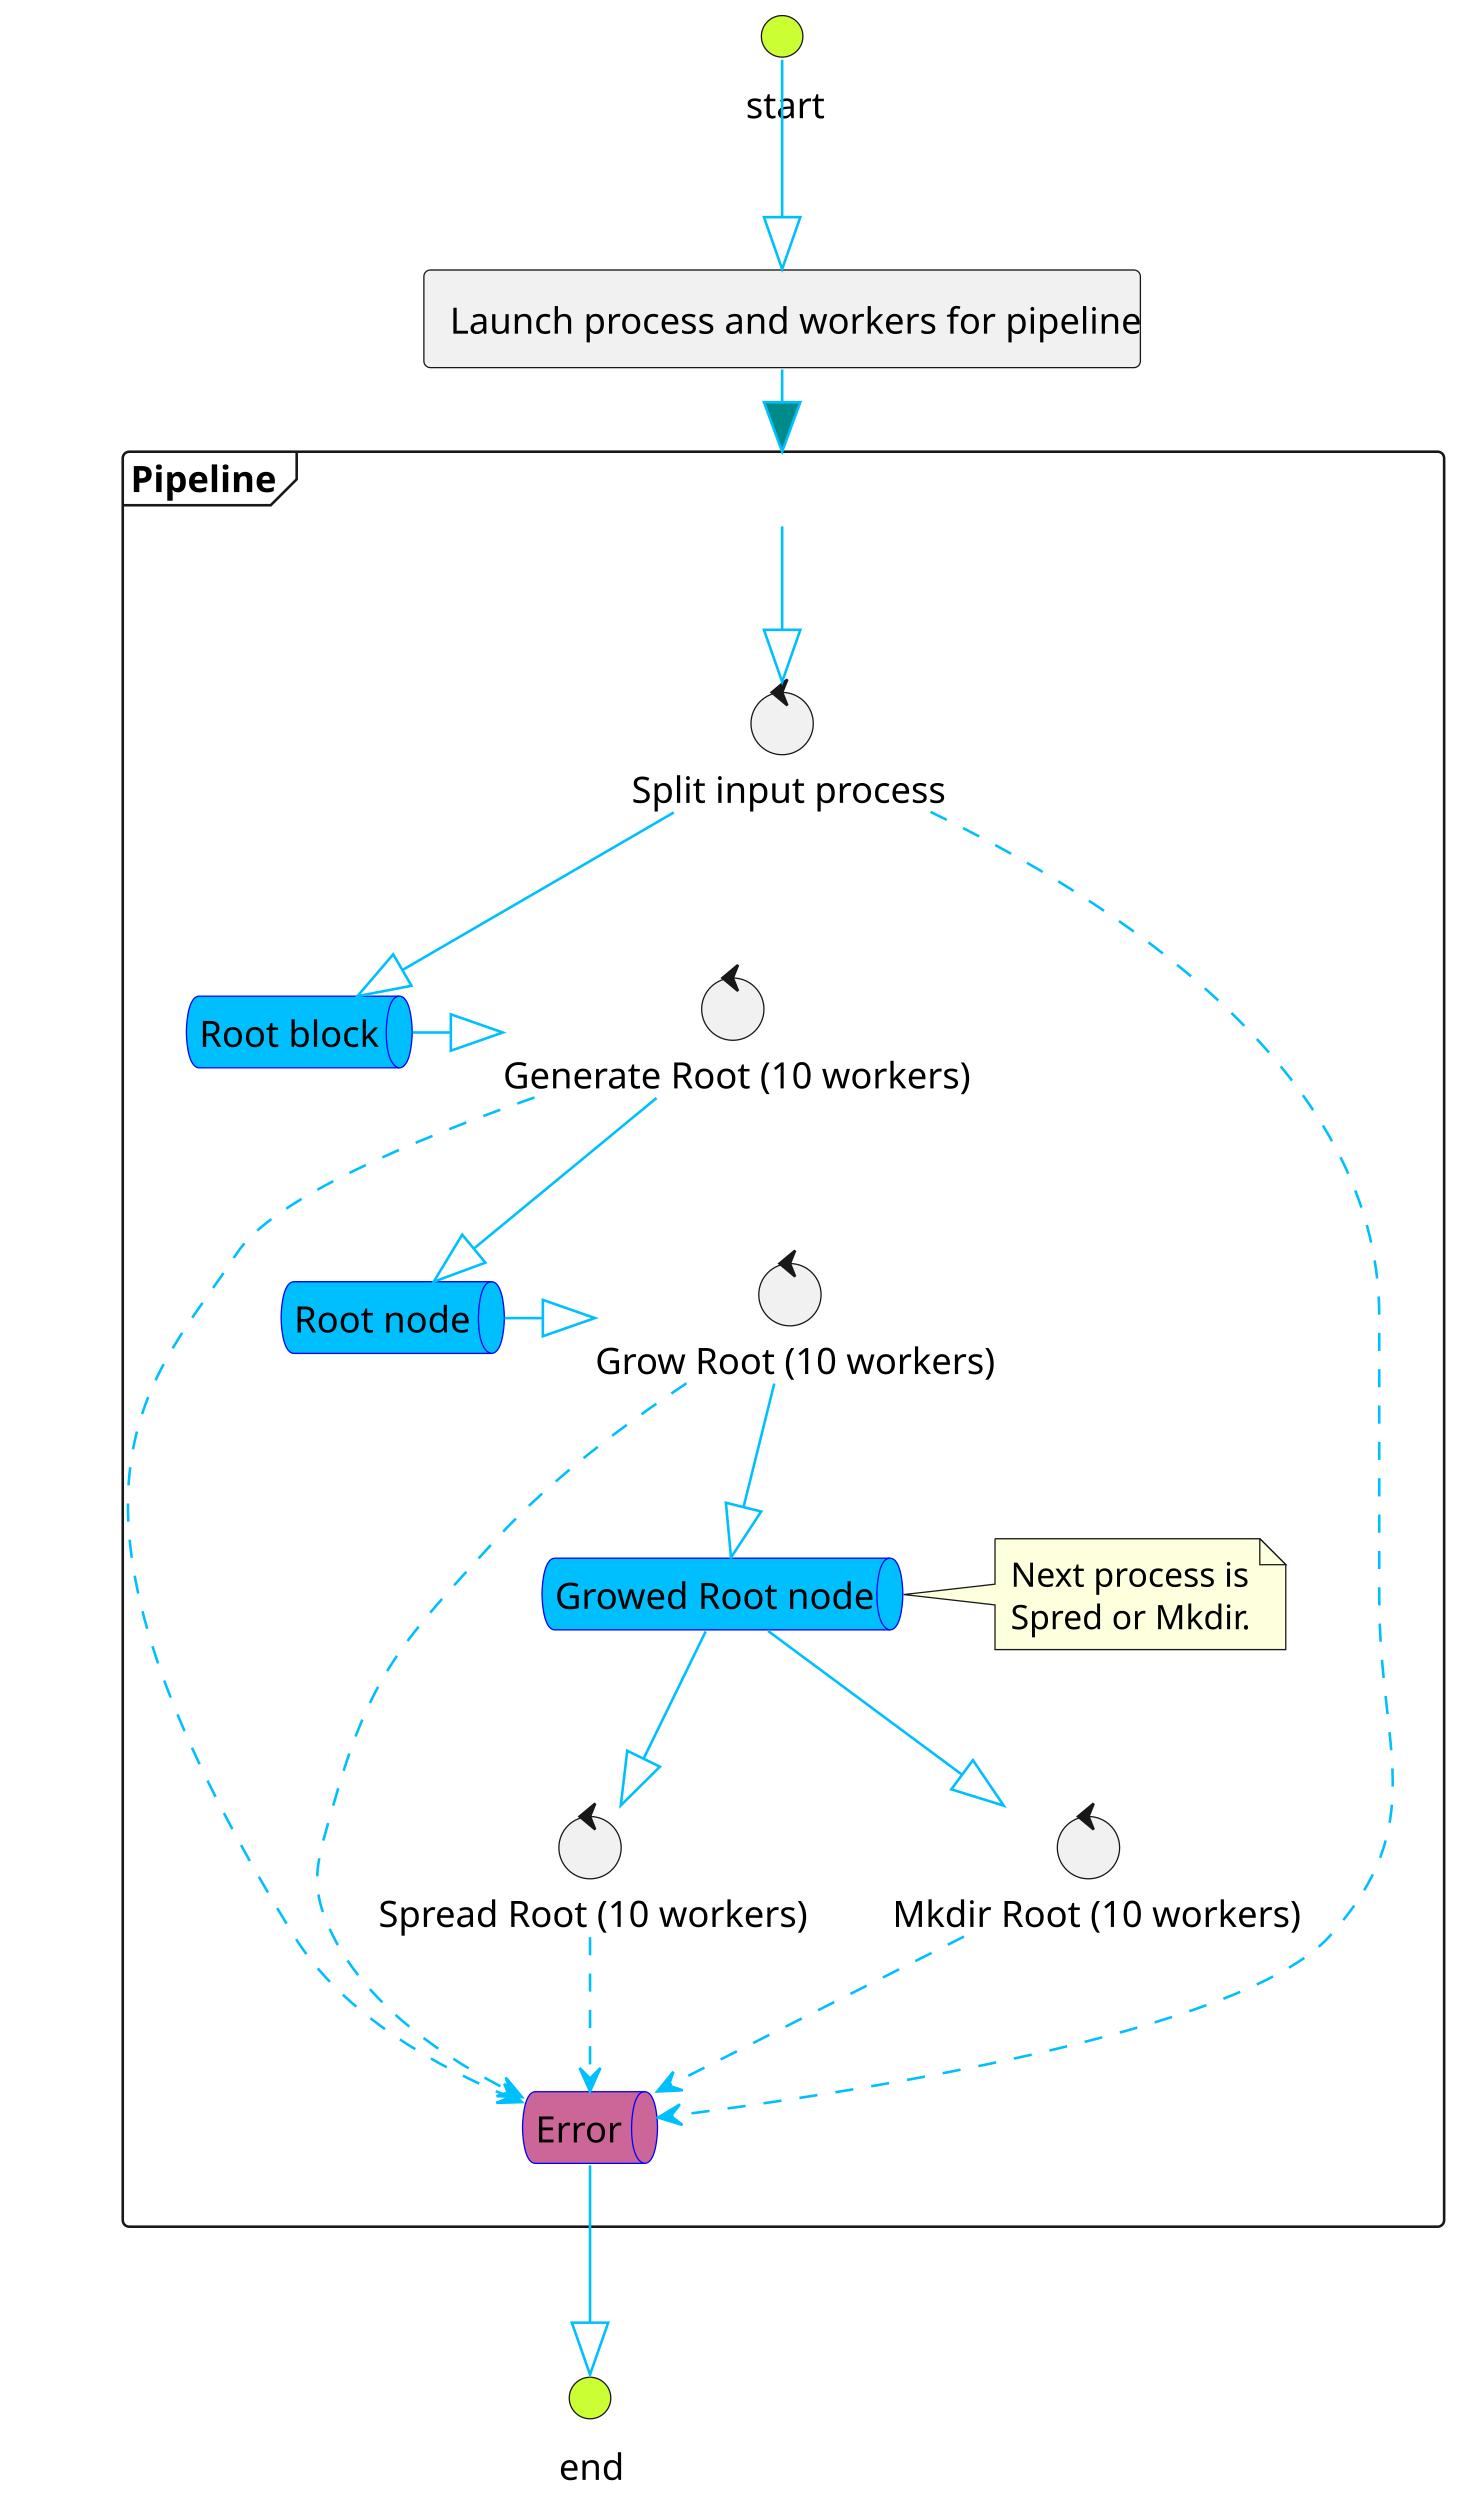
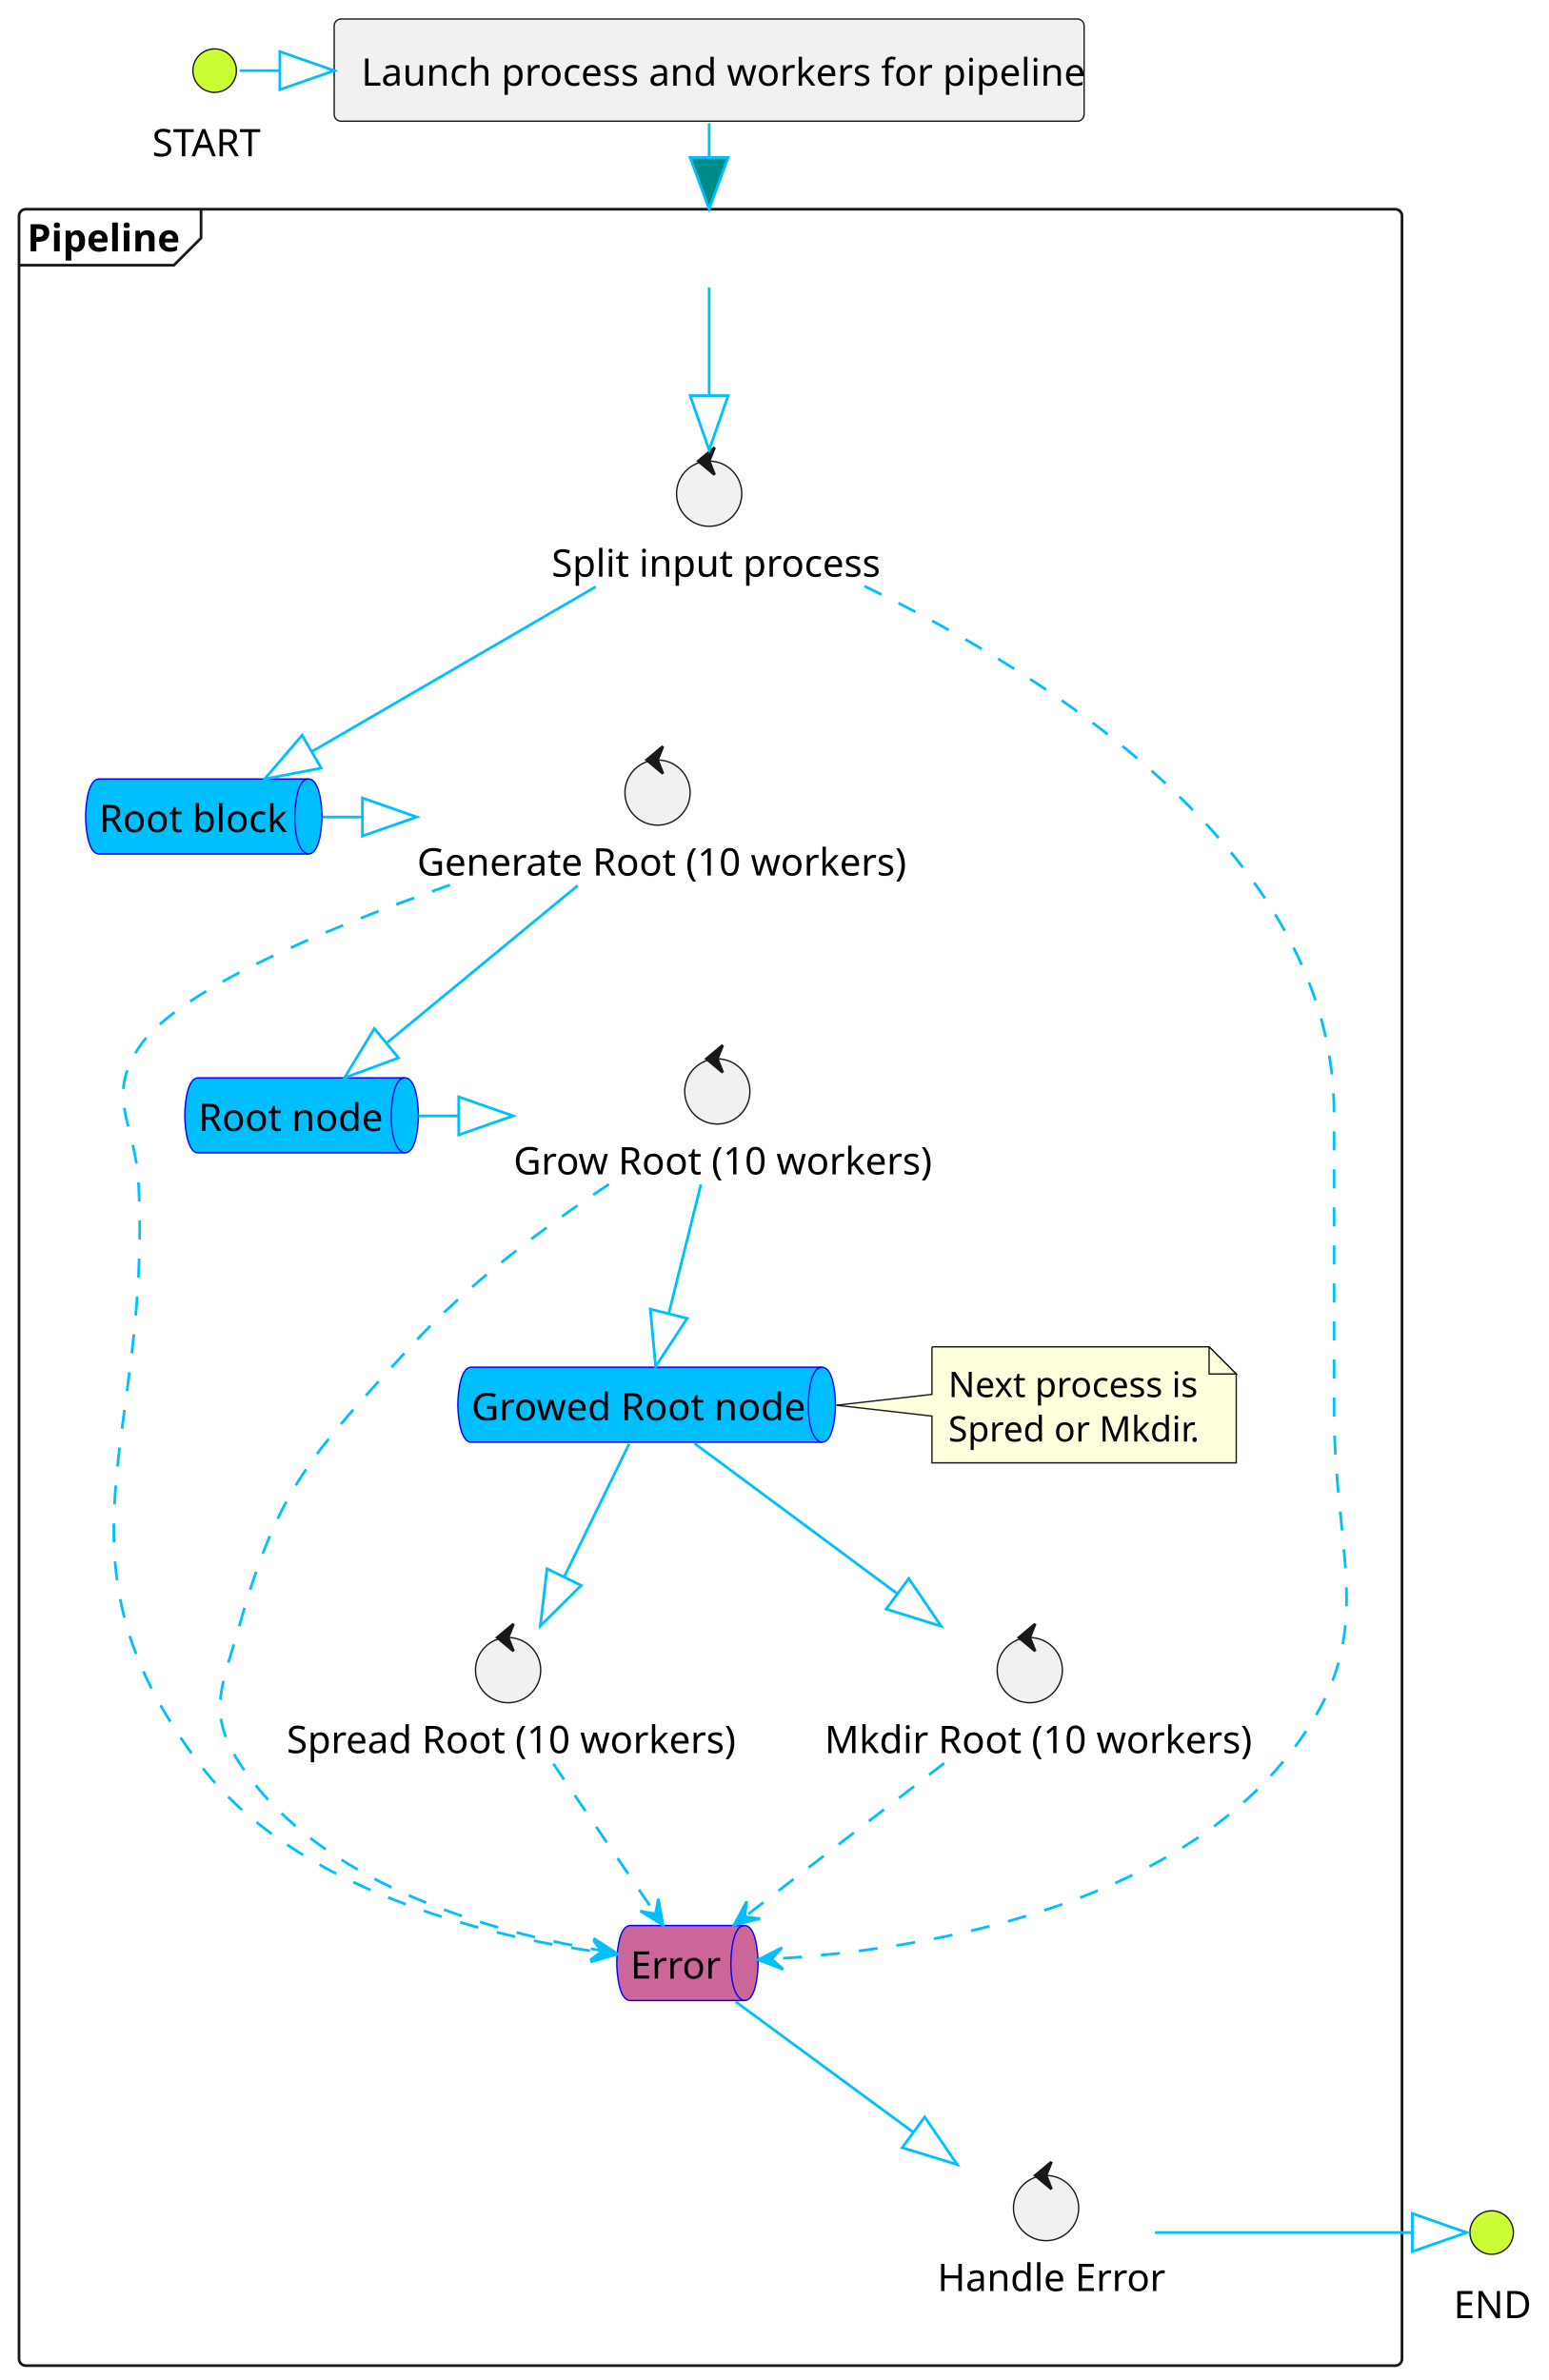
- <svg xmlns="http://www.w3.org/2000/svg" contentStyleType="text/css" height="963px" preserveAspectRatio="none" style="width:562px;height:963px;background:#008B8B;" version="1.1" viewBox="0 0 562 963" width="562px" zoomAndPan="magnify">
+ <svg xmlns="http://www.w3.org/2000/svg" contentStyleType="text/css" height="876px" preserveAspectRatio="none" style="width:570px;height:876px;background:#008B8B;" version="1.1" viewBox="0 0 570 876" width="570px" zoomAndPan="magnify">
  <defs />
  <g>
    <g id="cluster_pipeline">
-       <rect fill="none" height="683.72" rx="2.5" ry="2.5" style="stroke:#181818;stroke-width:1.0;" width="509" x="47.28" y="174" />
-       <path d="M114.28,174 L114.28,184.609 L104.28,194.609 L47.28,194.609 " fill="none" style="stroke:#181818;stroke-width:1.0;" />
-       <text fill="#000000" font-family="sans-serif" font-size="14" font-weight="bold" lengthAdjust="spacing" textLength="57" x="50.28" y="189.533">Pipeline</text>
+       <rect fill="none" height="793.72" rx="2.5" ry="2.5" style="stroke:#181818;stroke-width:1.0;" width="509" x="7" y="77" />
+       <path d="M74,77 L74,87.609 L64,97.609 L7,97.609 " fill="none" style="stroke:#181818;stroke-width:1.0;" />
+       <text fill="#000000" font-family="sans-serif" font-size="14" font-weight="bold" lengthAdjust="spacing" textLength="57" x="10" y="92.533">Pipeline</text>
    </g>
    <g id="elem_split_proc">
-       <ellipse cx="301.28" cy="278.72" fill="#F1F1F1" rx="12" ry="12" style="stroke:#181818;stroke-width:0.5;" />
-       <polygon fill="#181818" points="297.28,266.72,303.28,261.72,301.28,266.72,303.28,271.72,297.28,266.72" style="stroke:#181818;stroke-width:1.0;" />
-       <text fill="#000000" font-family="sans-serif" font-size="14" lengthAdjust="spacing" textLength="116" x="243.28" y="309.253">Split input process</text>
+       <ellipse cx="261" cy="181.72" fill="#F1F1F1" rx="12" ry="12" style="stroke:#181818;stroke-width:0.5;" />
+       <polygon fill="#181818" points="257,169.72,263,164.72,261,169.72,263,174.72,257,169.72" style="stroke:#181818;stroke-width:1.0;" />
+       <text fill="#000000" font-family="sans-serif" font-size="14" lengthAdjust="spacing" textLength="116" x="203" y="212.253">Split input process</text>
    </g>
    <g id="elem_generate_root_worker">
-       <ellipse cx="282.28" cy="388.72" fill="#F1F1F1" rx="12" ry="12" style="stroke:#181818;stroke-width:0.5;" />
-       <polygon fill="#181818" points="278.28,376.72,284.28,371.72,282.28,376.72,284.28,381.72,278.28,376.72" style="stroke:#181818;stroke-width:1.0;" />
-       <text fill="#000000" font-family="sans-serif" font-size="14" lengthAdjust="spacing" textLength="177" x="193.78" y="419.253">Generate Root (10 workers)</text>
+       <ellipse cx="242" cy="291.72" fill="#F1F1F1" rx="12" ry="12" style="stroke:#181818;stroke-width:0.5;" />
+       <polygon fill="#181818" points="238,279.72,244,274.72,242,279.72,244,284.72,238,279.72" style="stroke:#181818;stroke-width:1.0;" />
+       <text fill="#000000" font-family="sans-serif" font-size="14" lengthAdjust="spacing" textLength="177" x="153.5" y="322.253">Generate Root (10 workers)</text>
    </g>
    <g id="elem_grow_worker">
-       <ellipse cx="304.28" cy="498.72" fill="#F1F1F1" rx="12" ry="12" style="stroke:#181818;stroke-width:0.5;" />
-       <polygon fill="#181818" points="300.28,486.72,306.28,481.72,304.28,486.72,306.28,491.72,300.28,486.72" style="stroke:#181818;stroke-width:1.0;" />
-       <text fill="#000000" font-family="sans-serif" font-size="14" lengthAdjust="spacing" textLength="150" x="229.28" y="529.253">Grow Root (10 workers)</text>
+       <ellipse cx="264" cy="401.72" fill="#F1F1F1" rx="12" ry="12" style="stroke:#181818;stroke-width:0.5;" />
+       <polygon fill="#181818" points="260,389.72,266,384.72,264,389.72,266,394.72,260,389.72" style="stroke:#181818;stroke-width:1.0;" />
+       <text fill="#000000" font-family="sans-serif" font-size="14" lengthAdjust="spacing" textLength="150" x="189" y="432.253">Grow Root (10 workers)</text>
    </g>
    <g id="elem_spread_worker">
-       <ellipse cx="227.28" cy="711.72" fill="#F1F1F1" rx="12" ry="12" style="stroke:#181818;stroke-width:0.5;" />
-       <polygon fill="#181818" points="223.28,699.72,229.28,694.72,227.28,699.72,229.28,704.72,223.28,699.72" style="stroke:#181818;stroke-width:1.0;" />
-       <text fill="#000000" font-family="sans-serif" font-size="14" lengthAdjust="spacing" textLength="163" x="145.78" y="742.253">Spread Root (10 workers)</text>
+       <ellipse cx="187" cy="614.72" fill="#F1F1F1" rx="12" ry="12" style="stroke:#181818;stroke-width:0.5;" />
+       <polygon fill="#181818" points="183,602.72,189,597.72,187,602.72,189,607.72,183,602.72" style="stroke:#181818;stroke-width:1.0;" />
+       <text fill="#000000" font-family="sans-serif" font-size="14" lengthAdjust="spacing" textLength="163" x="105.5" y="645.253">Spread Root (10 workers)</text>
    </g>
    <g id="elem_mkdir_worker">
-       <ellipse cx="419.28" cy="711.72" fill="#F1F1F1" rx="12" ry="12" style="stroke:#181818;stroke-width:0.5;" />
-       <polygon fill="#181818" points="415.28,699.72,421.28,694.72,419.28,699.72,421.28,704.72,415.28,699.72" style="stroke:#181818;stroke-width:1.0;" />
-       <text fill="#000000" font-family="sans-serif" font-size="14" lengthAdjust="spacing" textLength="151" x="343.78" y="742.253">Mkdir Root (10 workers)</text>
+       <ellipse cx="379" cy="614.72" fill="#F1F1F1" rx="12" ry="12" style="stroke:#181818;stroke-width:0.5;" />
+       <polygon fill="#181818" points="375,602.72,381,597.72,379,602.72,381,607.72,375,602.72" style="stroke:#181818;stroke-width:1.0;" />
+       <text fill="#000000" font-family="sans-serif" font-size="14" lengthAdjust="spacing" textLength="151" x="303.5" y="645.253">Mkdir Root (10 workers)</text>
+     </g>
+     <g id="elem_error_handler">
+       <ellipse cx="385" cy="812.72" fill="#F1F1F1" rx="12" ry="12" style="stroke:#181818;stroke-width:0.5;" />
+       <polygon fill="#181818" points="381,800.72,387,795.72,385,800.72,387,805.72,381,800.72" style="stroke:#181818;stroke-width:1.0;" />
+       <text fill="#000000" font-family="sans-serif" font-size="14" lengthAdjust="spacing" textLength="80" x="345" y="843.253">Handle Error</text>
    </g>
    <g id="elem_split_q">
-       <path d="M76.78,383.72 L153.78,383.72 C158.78,383.72 158.78,397.525 158.78,397.525 C158.78,397.525 158.78,411.329 153.78,411.329 L76.78,411.329 C71.78,411.329 71.78,397.525 71.78,397.525 C71.78,397.525 71.78,383.72 76.78,383.72 " fill="#00BFFF" style="stroke:#0000FF;stroke-width:0.5;" />
-       <path d="M153.78,383.72 C148.78,383.72 148.78,397.525 148.78,397.525 C148.78,411.329 153.78,411.329 153.78,411.329 " fill="none" style="stroke:#0000FF;stroke-width:0.5;" />
-       <text fill="#000000" font-family="sans-serif" font-size="14" lengthAdjust="spacing" textLength="67" x="76.78" y="403.253">Root block</text>
+       <path d="M36.5,286.72 L113.5,286.72 C118.5,286.72 118.5,300.525 118.5,300.525 C118.5,300.525 118.5,314.329 113.5,314.329 L36.5,314.329 C31.5,314.329 31.5,300.525 31.5,300.525 C31.5,300.525 31.5,286.72 36.5,286.72 " fill="#00BFFF" style="stroke:#0000FF;stroke-width:0.5;" />
+       <path d="M113.5,286.72 C108.5,286.72 108.5,300.525 108.5,300.525 C108.5,314.329 113.5,314.329 113.5,314.329 " fill="none" style="stroke:#0000FF;stroke-width:0.5;" />
+       <text fill="#000000" font-family="sans-serif" font-size="14" lengthAdjust="spacing" textLength="67" x="36.5" y="306.253">Root block</text>
    </g>
    <g id="elem_root_q">
-       <path d="M113.28,493.72 L189.28,493.72 C194.28,493.72 194.28,507.525 194.28,507.525 C194.28,507.525 194.28,521.329 189.28,521.329 L113.28,521.329 C108.28,521.329 108.28,507.525 108.28,507.525 C108.28,507.525 108.28,493.72 113.28,493.72 " fill="#00BFFF" style="stroke:#0000FF;stroke-width:0.5;" />
-       <path d="M189.28,493.72 C184.28,493.72 184.28,507.525 184.28,507.525 C184.28,521.329 189.28,521.329 189.28,521.329 " fill="none" style="stroke:#0000FF;stroke-width:0.5;" />
-       <text fill="#000000" font-family="sans-serif" font-size="14" lengthAdjust="spacing" textLength="66" x="113.28" y="513.253">Root node</text>
+       <path d="M73,396.72 L149,396.72 C154,396.72 154,410.525 154,410.525 C154,410.525 154,424.329 149,424.329 L73,424.329 C68,424.329 68,410.525 68,410.525 C68,410.525 68,396.72 73,396.72 " fill="#00BFFF" style="stroke:#0000FF;stroke-width:0.5;" />
+       <path d="M149,396.72 C144,396.72 144,410.525 144,410.525 C144,424.329 149,424.329 149,424.329 " fill="none" style="stroke:#0000FF;stroke-width:0.5;" />
+       <text fill="#000000" font-family="sans-serif" font-size="14" lengthAdjust="spacing" textLength="66" x="73" y="416.253">Root node</text>
    </g>
    <g id="elem_growing_q">
-       <path d="M213.78,600.22 L342.78,600.22 C347.78,600.22 347.78,614.025 347.78,614.025 C347.78,614.025 347.78,627.829 342.78,627.829 L213.78,627.829 C208.78,627.829 208.78,614.025 208.78,614.025 C208.78,614.025 208.78,600.22 213.78,600.22 " fill="#00BFFF" style="stroke:#0000FF;stroke-width:0.5;" />
-       <path d="M342.78,600.22 C337.78,600.22 337.78,614.025 337.78,614.025 C337.78,627.829 342.78,627.829 342.78,627.829 " fill="none" style="stroke:#0000FF;stroke-width:0.5;" />
-       <text fill="#000000" font-family="sans-serif" font-size="14" lengthAdjust="spacing" textLength="119" x="213.78" y="619.753">Growed Root node</text>
+       <path d="M173.5,503.22 L302.5,503.22 C307.5,503.22 307.5,517.025 307.5,517.025 C307.5,517.025 307.5,530.829 302.5,530.829 L173.5,530.829 C168.5,530.829 168.5,517.025 168.5,517.025 C168.5,517.025 168.5,503.22 173.5,503.22 " fill="#00BFFF" style="stroke:#0000FF;stroke-width:0.5;" />
+       <path d="M302.5,503.22 C297.5,503.22 297.5,517.025 297.5,517.025 C297.5,530.829 302.5,530.829 302.5,530.829 " fill="none" style="stroke:#0000FF;stroke-width:0.5;" />
+       <text fill="#000000" font-family="sans-serif" font-size="14" lengthAdjust="spacing" textLength="119" x="173.5" y="522.753">Growed Root node</text>
    </g>
-     <g id="elem_GMN14">
-       <path d="M383.28,592.72 L383.28,610.22 L348.09,614.22 L383.28,618.22 L383.28,635.423 A0,0 0 0 0 383.28,635.423 L495.28,635.423 A0,0 0 0 0 495.28,635.423 L495.28,602.72 L485.28,592.72 L383.28,592.72 A0,0 0 0 0 383.28,592.72 " fill="#FEFFDD" style="stroke:#181818;stroke-width:0.5;" />
-       <path d="M485.28,592.72 L485.28,602.72 L495.28,602.72 L485.28,592.72 " fill="#FEFFDD" style="stroke:#181818;stroke-width:0.5;" />
-       <text fill="#000000" font-family="sans-serif" font-size="13" lengthAdjust="spacing" textLength="91" x="389.28" y="611.215">Next process is</text>
-       <text fill="#000000" font-family="sans-serif" font-size="13" lengthAdjust="spacing" textLength="89" x="389.28" y="627.567">Spred or Mkdir.</text>
+     <g id="elem_GMN15">
+       <path d="M343,495.72 L343,513.22 L307.81,517.22 L343,521.22 L343,538.423 A0,0 0 0 0 343,538.423 L455,538.423 A0,0 0 0 0 455,538.423 L455,505.72 L445,495.72 L343,495.72 A0,0 0 0 0 343,495.72 " fill="#FEFFDD" style="stroke:#181818;stroke-width:0.5;" />
+       <path d="M445,495.72 L445,505.72 L455,505.72 L445,495.72 " fill="#FEFFDD" style="stroke:#181818;stroke-width:0.5;" />
+       <text fill="#000000" font-family="sans-serif" font-size="13" lengthAdjust="spacing" textLength="91" x="349" y="514.215">Next process is</text>
+       <text fill="#000000" font-family="sans-serif" font-size="13" lengthAdjust="spacing" textLength="89" x="349" y="530.567">Spred or Mkdir.</text>
    </g>
    <g id="elem_err">
-       <path d="M206.28,805.72 L248.28,805.72 C253.28,805.72 253.28,819.525 253.28,819.525 C253.28,819.525 253.28,833.329 248.28,833.329 L206.28,833.329 C201.28,833.329 201.28,819.525 201.28,819.525 C201.28,819.525 201.28,805.72 206.28,805.72 " fill="#CC6699" style="stroke:#0000FF;stroke-width:0.5;" />
-       <path d="M248.28,805.72 C243.28,805.72 243.28,819.525 243.28,819.525 C243.28,833.329 248.28,833.329 248.28,833.329 " fill="none" style="stroke:#0000FF;stroke-width:0.5;" />
-       <text fill="#000000" font-family="sans-serif" font-size="14" lengthAdjust="spacing" textLength="32" x="206.28" y="825.253">Error</text>
+       <path d="M232,708.72 L274,708.72 C279,708.72 279,722.525 279,722.525 C279,722.525 279,736.329 274,736.329 L232,736.329 C227,736.329 227,722.525 227,722.525 C227,722.525 227,708.72 232,708.72 " fill="#CC6699" style="stroke:#0000FF;stroke-width:0.5;" />
+       <path d="M274,708.72 C269,708.72 269,722.525 269,722.525 C269,736.329 274,736.329 274,736.329 " fill="none" style="stroke:#0000FF;stroke-width:0.5;" />
+       <text fill="#000000" font-family="sans-serif" font-size="14" lengthAdjust="spacing" textLength="32" x="232" y="728.253">Error</text>
    </g>
    <g id="elem_start">
-       <ellipse cx="301.28" cy="14" fill="#CCFF33" rx="8" ry="8" style="stroke:#181818;stroke-width:0.5;" />
-       <text fill="#000000" font-family="sans-serif" font-size="14" lengthAdjust="spacing" textLength="28" x="287.28" y="45.533">start</text>
+       <ellipse cx="79" cy="26" fill="#CCFF33" rx="8" ry="8" style="stroke:#181818;stroke-width:0.5;" />
+       <text fill="#000000" font-family="sans-serif" font-size="14" lengthAdjust="spacing" textLength="46" x="56" y="57.533">START</text>
    </g>
    <g id="elem_init">
-       <rect fill="#F1F1F1" height="37.609" rx="2.5" ry="2.5" style="stroke:#181818;stroke-width:0.5;" width="276" x="163.28" y="104" />
-       <text fill="#000000" font-family="sans-serif" font-size="14" lengthAdjust="spacing" textLength="256" x="173.28" y="128.533">Launch process and workers for pipeline</text>
+       <rect fill="#F1F1F1" height="37.609" rx="2.5" ry="2.5" style="stroke:#181818;stroke-width:0.5;" width="276" x="123" y="7" />
+       <text fill="#000000" font-family="sans-serif" font-size="14" lengthAdjust="spacing" textLength="256" x="133" y="31.533">Launch process and workers for pipeline</text>
    </g>
    <g id="elem_end">
-       <ellipse cx="227.28" cy="923.72" fill="#CCFF33" rx="8" ry="8" style="stroke:#181818;stroke-width:0.5;" />
-       <text fill="#000000" font-family="sans-serif" font-size="14" lengthAdjust="spacing" textLength="24" x="215.28" y="955.253">end</text>
+       <ellipse cx="549" cy="821.72" fill="#CCFF33" rx="8" ry="8" style="stroke:#181818;stroke-width:0.5;" />
+       <text fill="#000000" font-family="sans-serif" font-size="14" lengthAdjust="spacing" textLength="28" x="535" y="853.253">END</text>
    </g>
    <g id="link_start_init">
-       <path d="M301.28,23.04 C301.28,35.8 301.28,61.49 301.28,83.49 " fill="none" id="start-to-init" style="stroke:#00BFFF;stroke-width:1.0;" />
-       <polygon fill="none" points="308.28,83.66,301.28,103.66,294.28,83.66,308.28,83.66" style="stroke:#00BFFF;stroke-width:1.0;" />
+       <path d="M88.24,26 C93.13,26 98.02,26 102.9,26 " fill="none" id="start-to-init" style="stroke:#00BFFF;stroke-width:1.0;" />
+       <polygon fill="none" points="103,19,123,26,103,33,103,19" style="stroke:#00BFFF;stroke-width:1.0;" />
    </g>
    <g id="link_init_pipeline">
-       <path d="M301.28,142.33 C301.28,147.87 301.28,154.189 301.28,160.584 C301.28,163.782 301.28,166.999 301.28,170.147 C301.28,170.934 301.28,171.717 301.28,172.494 C301.28,172.883 301.28,173.27 301.28,173.655 C301.28,173.752 301.28,173.848 301.28,173.944 " fill="none" id="init-to-pipeline" style="stroke:#00BFFF;stroke-width:1.0;" />
-       <polygon fill="#008B8B" points="301.28,173.944,308.28,154.944,294.28,154.944,301.28,173.944" style="stroke:#00BFFF;stroke-width:1.0;" />
+       <path d="M261,45.33 C261,50.87 261,57.189 261,63.584 C261,66.782 261,69.999 261,73.147 C261,73.934 261,74.717 261,75.494 C261,75.883 261,76.27 261,76.656 C261,76.752 261,76.848 261,76.944 " fill="none" id="init-to-pipeline" style="stroke:#00BFFF;stroke-width:1.0;" />
+       <polygon fill="#008B8B" points="261,76.944,268,57.944,254,57.944,261,76.944" style="stroke:#00BFFF;stroke-width:1.0;" />
    </g>
    <g id="link_pipeline_split_proc">
-       <path d="M301.28,202.78 C301.28,203.98 301.28,222.83 301.28,242.35 " fill="none" id="pipeline-to-split_proc" style="stroke:#00BFFF;stroke-width:1.0;" />
-       <polygon fill="none" points="308.28,242.62,301.28,262.62,294.28,242.62,308.28,242.62" style="stroke:#00BFFF;stroke-width:1.0;" />
+       <path d="M261,105.78 C261,106.98 261,125.83 261,145.35 " fill="none" id="pipeline-to-split_proc" style="stroke:#00BFFF;stroke-width:1.0;" />
+       <polygon fill="none" points="268,145.62,261,165.62,254,145.62,268,145.62" style="stroke:#00BFFF;stroke-width:1.0;" />
    </g>
    <g id="link_split_proc_split_q">
-       <path d="M259.54,312.96 C228.32,331.09 185.89,355.72 155.13,373.58 " fill="none" id="split_proc-to-split_q" style="stroke:#00BFFF;stroke-width:1.0;" />
-       <polygon fill="none" points="158.5,379.72,137.69,383.71,151.47,367.61,158.5,379.72" style="stroke:#00BFFF;stroke-width:1.0;" />
+       <path d="M219.26,215.96 C188.04,234.09 145.61,258.72 114.85,276.58 " fill="none" id="split_proc-to-split_q" style="stroke:#00BFFF;stroke-width:1.0;" />
+       <polygon fill="none" points="118.22,282.72,97.41,286.71,111.19,270.61,118.22,282.72" style="stroke:#00BFFF;stroke-width:1.0;" />
    </g>
    <g id="link_split_q_generate_root_worker">
-       <path d="M158.99,397.72 C163.86,397.72 168.74,397.72 173.62,397.72 " fill="none" id="split_q-to-generate_root_worker" style="stroke:#00BFFF;stroke-width:1.0;" />
-       <polygon fill="none" points="173.66,390.72,193.66,397.72,173.66,404.72,173.66,390.72" style="stroke:#00BFFF;stroke-width:1.0;" />
+       <path d="M118.71,300.72 C123.58,300.72 128.46,300.72 133.34,300.72 " fill="none" id="split_q-to-generate_root_worker" style="stroke:#00BFFF;stroke-width:1.0;" />
+       <polygon fill="none" points="133.38,293.72,153.38,300.72,133.38,307.72,133.38,293.72" style="stroke:#00BFFF;stroke-width:1.0;" />
    </g>
    <g id="link_generate_root_worker_root_q">
-       <path d="M252.88,422.96 C232.03,440.15 204.09,463.18 182.78,480.75 " fill="none" id="generate_root_worker-to-root_q" style="stroke:#00BFFF;stroke-width:1.0;" />
-       <polygon fill="none" points="186.95,486.38,167.07,493.71,178.04,475.58,186.95,486.38" style="stroke:#00BFFF;stroke-width:1.0;" />
+       <path d="M212.6,325.96 C191.75,343.15 163.81,366.18 142.5,383.75 " fill="none" id="generate_root_worker-to-root_q" style="stroke:#00BFFF;stroke-width:1.0;" />
+       <polygon fill="none" points="146.67,389.38,126.79,396.71,137.76,378.58,146.67,389.38" style="stroke:#00BFFF;stroke-width:1.0;" />
    </g>
    <g id="link_root_q_grow_worker">
-       <path d="M194.31,507.72 C199.2,507.72 204.1,507.72 208.99,507.72 " fill="none" id="root_q-to-grow_worker" style="stroke:#00BFFF;stroke-width:1.0;" />
-       <polygon fill="none" points="209.11,500.72,229.11,507.72,209.11,514.72,209.11,500.72" style="stroke:#00BFFF;stroke-width:1.0;" />
+       <path d="M154.03,410.72 C158.92,410.72 163.82,410.72 168.71,410.72 " fill="none" id="root_q-to-grow_worker" style="stroke:#00BFFF;stroke-width:1.0;" />
+       <polygon fill="none" points="168.83,403.72,188.83,410.72,168.83,417.72,168.83,403.72" style="stroke:#00BFFF;stroke-width:1.0;" />
    </g>
    <g id="link_grow_worker_growing_q">
-       <path d="M298.25,532.96 C294.74,547.05 290.27,565.02 286.45,580.37 " fill="none" id="grow_worker-to-growing_q" style="stroke:#00BFFF;stroke-width:1.0;" />
-       <polygon fill="none" points="293.2,582.24,281.58,599.96,279.62,578.86,293.2,582.24" style="stroke:#00BFFF;stroke-width:1.0;" />
+       <path d="M257.97,435.96 C254.46,450.05 249.99,468.02 246.17,483.37 " fill="none" id="grow_worker-to-growing_q" style="stroke:#00BFFF;stroke-width:1.0;" />
+       <polygon fill="none" points="252.92,485.24,241.3,502.96,239.34,481.86,252.92,485.24" style="stroke:#00BFFF;stroke-width:1.0;" />
    </g>
    <g id="link_growing_q_spread_worker">
-       <path d="M271.82,628.45 C265.8,640.8 256.48,659.89 247.92,677.42 " fill="none" id="growing_q-to-spread_worker" style="stroke:#00BFFF;stroke-width:1.0;" />
-       <polygon fill="none" points="254.19,680.54,239.13,695.45,241.61,674.4,254.19,680.54" style="stroke:#00BFFF;stroke-width:1.0;" />
+       <path d="M231.54,531.45 C225.52,543.8 216.2,562.89 207.64,580.42 " fill="none" id="growing_q-to-spread_worker" style="stroke:#00BFFF;stroke-width:1.0;" />
+       <polygon fill="none" points="213.91,583.54,198.85,598.45,201.33,577.4,213.91,583.54" style="stroke:#00BFFF;stroke-width:1.0;" />
    </g>
    <g id="link_growing_q_mkdir_worker">
-       <path d="M295.85,628.24 C314.44,642.02 344.61,664.38 370.46,683.54 " fill="none" id="growing_q-to-mkdir_worker" style="stroke:#00BFFF;stroke-width:1.0;" />
-       <polygon fill="none" points="374.76,678.01,386.66,695.55,366.43,689.26,374.76,678.01" style="stroke:#00BFFF;stroke-width:1.0;" />
+       <path d="M255.57,531.24 C274.16,545.02 304.33,567.38 330.18,586.54 " fill="none" id="growing_q-to-mkdir_worker" style="stroke:#00BFFF;stroke-width:1.0;" />
+       <polygon fill="none" points="334.48,581.01,346.38,598.55,326.15,592.26,334.48,581.01" style="stroke:#00BFFF;stroke-width:1.0;" />
    </g>
    <g id="link_split_proc_err">
-       <path d="M358.43,312.74 C426.55,345.64 531.28,411.68 531.28,506.72 C531.28,506.72 531.28,506.72 531.28,615.22 C531.28,673.83 551.47,702.13 512.28,745.72 C478.33,783.48 325.21,806.62 258.5,815.07 " fill="none" id="split_proc-to-err" style="stroke:#00BFFF;stroke-width:1.0;stroke-dasharray:7.0,7.0;" />
-       <polygon fill="#00BFFF" points="253.47,815.7,262.901,818.539,258.43,815.073,261.897,810.603,253.47,815.7" style="stroke:#00BFFF;stroke-width:1.0;" />
+       <path d="M318.15,215.74 C386.27,248.64 491,314.68 491,409.72 C491,409.72 491,409.72 491,518.22 C491,576.83 509.62,603.77 472,648.72 C424.72,705.21 332.44,718.21 284.15,721.06 " fill="none" id="split_proc-to-err" style="stroke:#00BFFF;stroke-width:1.0;stroke-dasharray:7.0,7.0;" />
+       <polygon fill="#00BFFF" points="279.05,721.33,288.254,724.836,284.043,721.059,287.82,716.848,279.05,721.33" style="stroke:#00BFFF;stroke-width:1.0;" />
    </g>
    <g id="link_generate_root_worker_err">
-       <path d="M205.88,422.74 C158.79,439.26 104.87,461.9 91.28,482.72 C58.85,532.41 6,571.55 113.28,745.72 C132.19,776.43 169.39,796.55 196.16,807.74 " fill="none" id="generate_root_worker-to-err" style="stroke:#00BFFF;stroke-width:1.0;stroke-dasharray:7.0,7.0;" />
-       <polygon fill="#00BFFF" points="201.03,809.73,194.204,802.63,196.399,807.843,191.186,810.039,201.03,809.73" style="stroke:#00BFFF;stroke-width:1.0;" />
+       <path d="M165.6,325.74 C118.51,342.26 64.59,364.9 51,385.72 C38.85,404.33 49.86,413.53 51,435.72 C55.9,530.76 15.84,572.62 73,648.72 C108.64,696.17 180.33,712.88 221.68,718.69 " fill="none" id="generate_root_worker-to-err" style="stroke:#00BFFF;stroke-width:1.0;stroke-dasharray:7.0,7.0;" />
+       <polygon fill="#00BFFF" points="226.81,719.38,218.428,714.208,221.855,718.709,217.355,722.136,226.81,719.38" style="stroke:#00BFFF;stroke-width:1.0;" />
    </g>
    <g id="link_grow_worker_err">
-       <path d="M264.41,532.86 C241.3,548.13 212.63,569.35 191.28,592.72 C155.09,632.34 142.82,644.07 128.28,695.72 C122.26,717.11 118.26,725.88 128.28,745.72 C142.45,773.78 173.05,793.7 196.51,805.57 " fill="none" id="grow_worker-to-err" style="stroke:#00BFFF;stroke-width:1.0;stroke-dasharray:7.0,7.0;" />
-       <polygon fill="#00BFFF" points="201.1,807.84,194.81,800.261,196.619,805.621,191.26,807.431,201.1,807.84" style="stroke:#00BFFF;stroke-width:1.0;" />
+       <path d="M224.13,435.86 C201.02,451.13 172.35,472.35 151,495.72 C114.81,535.34 102.54,547.07 88,598.72 C81.98,620.11 75.88,630.1 88,648.72 C117.61,694.19 182.69,711.55 221.69,718.02 " fill="none" id="grow_worker-to-err" style="stroke:#00BFFF;stroke-width:1.0;stroke-dasharray:7.0,7.0;" />
+       <polygon fill="#00BFFF" points="226.78,718.83,218.522,713.463,221.842,718.043,217.262,721.363,226.78,718.83" style="stroke:#00BFFF;stroke-width:1.0;" />
    </g>
    <g id="link_spread_worker_err">
-       <path d="M227.28,746.2 C227.28,762.99 227.28,784.93 227.28,800.26 " fill="none" id="spread_worker-to-err" style="stroke:#00BFFF;stroke-width:1.0;stroke-dasharray:7.0,7.0;" />
-       <polygon fill="#00BFFF" points="227.28,805.59,231.28,796.59,227.28,800.59,223.28,796.59,227.28,805.59" style="stroke:#00BFFF;stroke-width:1.0;" />
+       <path d="M203.65,649.2 C215.28,666.29 230.53,688.7 240.98,704.06 " fill="none" id="spread_worker-to-err" style="stroke:#00BFFF;stroke-width:1.0;stroke-dasharray:7.0,7.0;" />
+       <polygon fill="#00BFFF" points="244.06,708.59,242.296,698.9,241.244,704.459,235.686,703.406,244.06,708.59" style="stroke:#00BFFF;stroke-width:1.0;" />
    </g>
    <g id="link_mkdir_worker_err">
-       <path d="M371.33,745.95 C335.79,763.9 288.43,787.82 257.89,803.25 " fill="none" id="mkdir_worker-to-err" style="stroke:#00BFFF;stroke-width:1.0;stroke-dasharray:7.0,7.0;" />
-       <polygon fill="#00BFFF" points="253.14,805.65,262.978,805.178,257.606,803.403,259.382,798.031,253.14,805.65" style="stroke:#00BFFF;stroke-width:1.0;" />
+       <path d="M347.53,648.95 C324.66,666.55 294.33,689.9 274.27,705.35 " fill="none" id="mkdir_worker-to-err" style="stroke:#00BFFF;stroke-width:1.0;stroke-dasharray:7.0,7.0;" />
+       <polygon fill="#00BFFF" points="270.15,708.52,279.718,706.183,274.107,705.463,274.827,699.852,270.15,708.52" style="stroke:#00BFFF;stroke-width:1.0;" />
    </g>
-     <g id="link_err_end">
-       <path d="M227.28,834.05 C227.28,849.33 227.28,874.81 227.28,894.54 " fill="none" id="err-to-end" style="stroke:#00BFFF;stroke-width:1.0;" />
-       <polygon fill="none" points="234.28,894.69,227.28,914.69,220.28,894.69,234.28,894.69" style="stroke:#00BFFF;stroke-width:1.0;" />
+     <g id="link_err_error_handler">
+       <path d="M270.8,736.8 C287.48,749.06 313.19,767.95 336,784.71 " fill="none" id="err-to-error_handler" style="stroke:#00BFFF;stroke-width:1.0;" />
+       <polygon fill="none" points="340.33,779.2,352.3,796.69,332.04,790.49,340.33,779.2" style="stroke:#00BFFF;stroke-width:1.0;" />
+     </g>
+     <g id="link_error_handler_end">
+       <path d="M425.04,821.72 C456.57,821.72 488.1,821.72 519.63,821.72 " fill="none" id="error_handler-to-end" style="stroke:#00BFFF;stroke-width:1.0;" />
+       <polygon fill="none" points="519.8,814.72,539.8,821.72,519.8,828.72,519.8,814.72" style="stroke:#00BFFF;stroke-width:1.0;" />
    </g>
  </g>
</svg>
